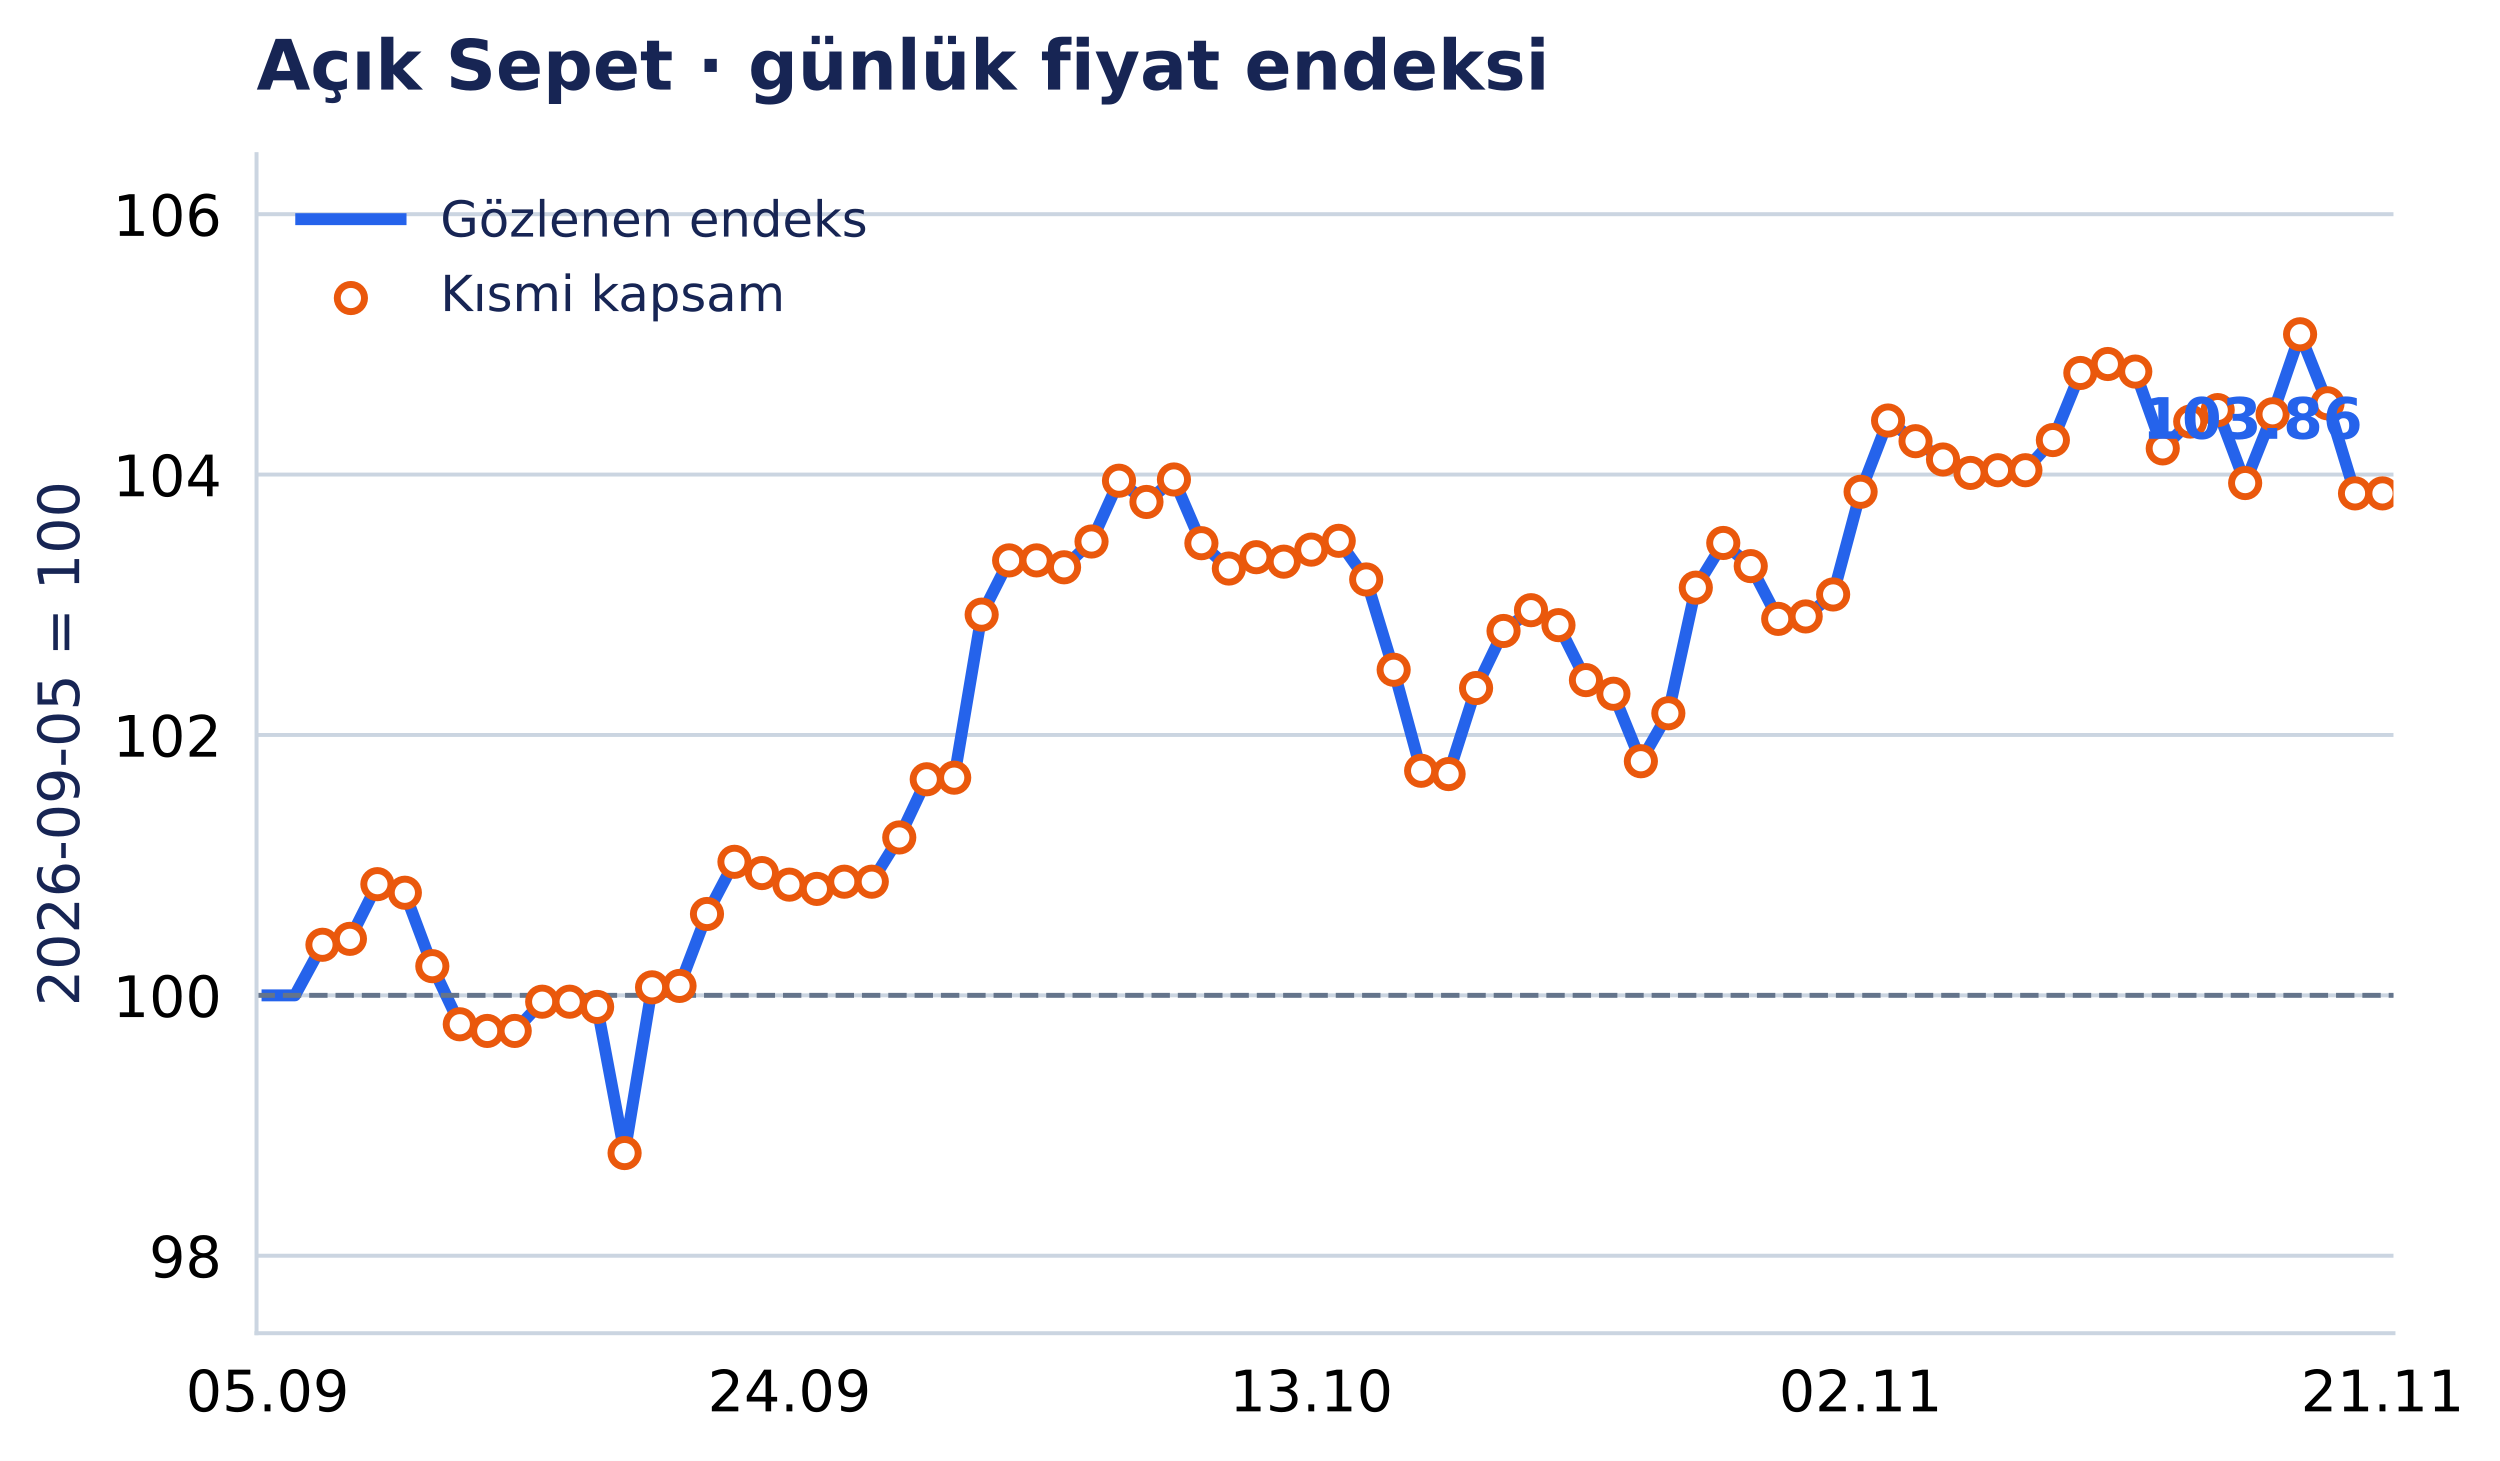
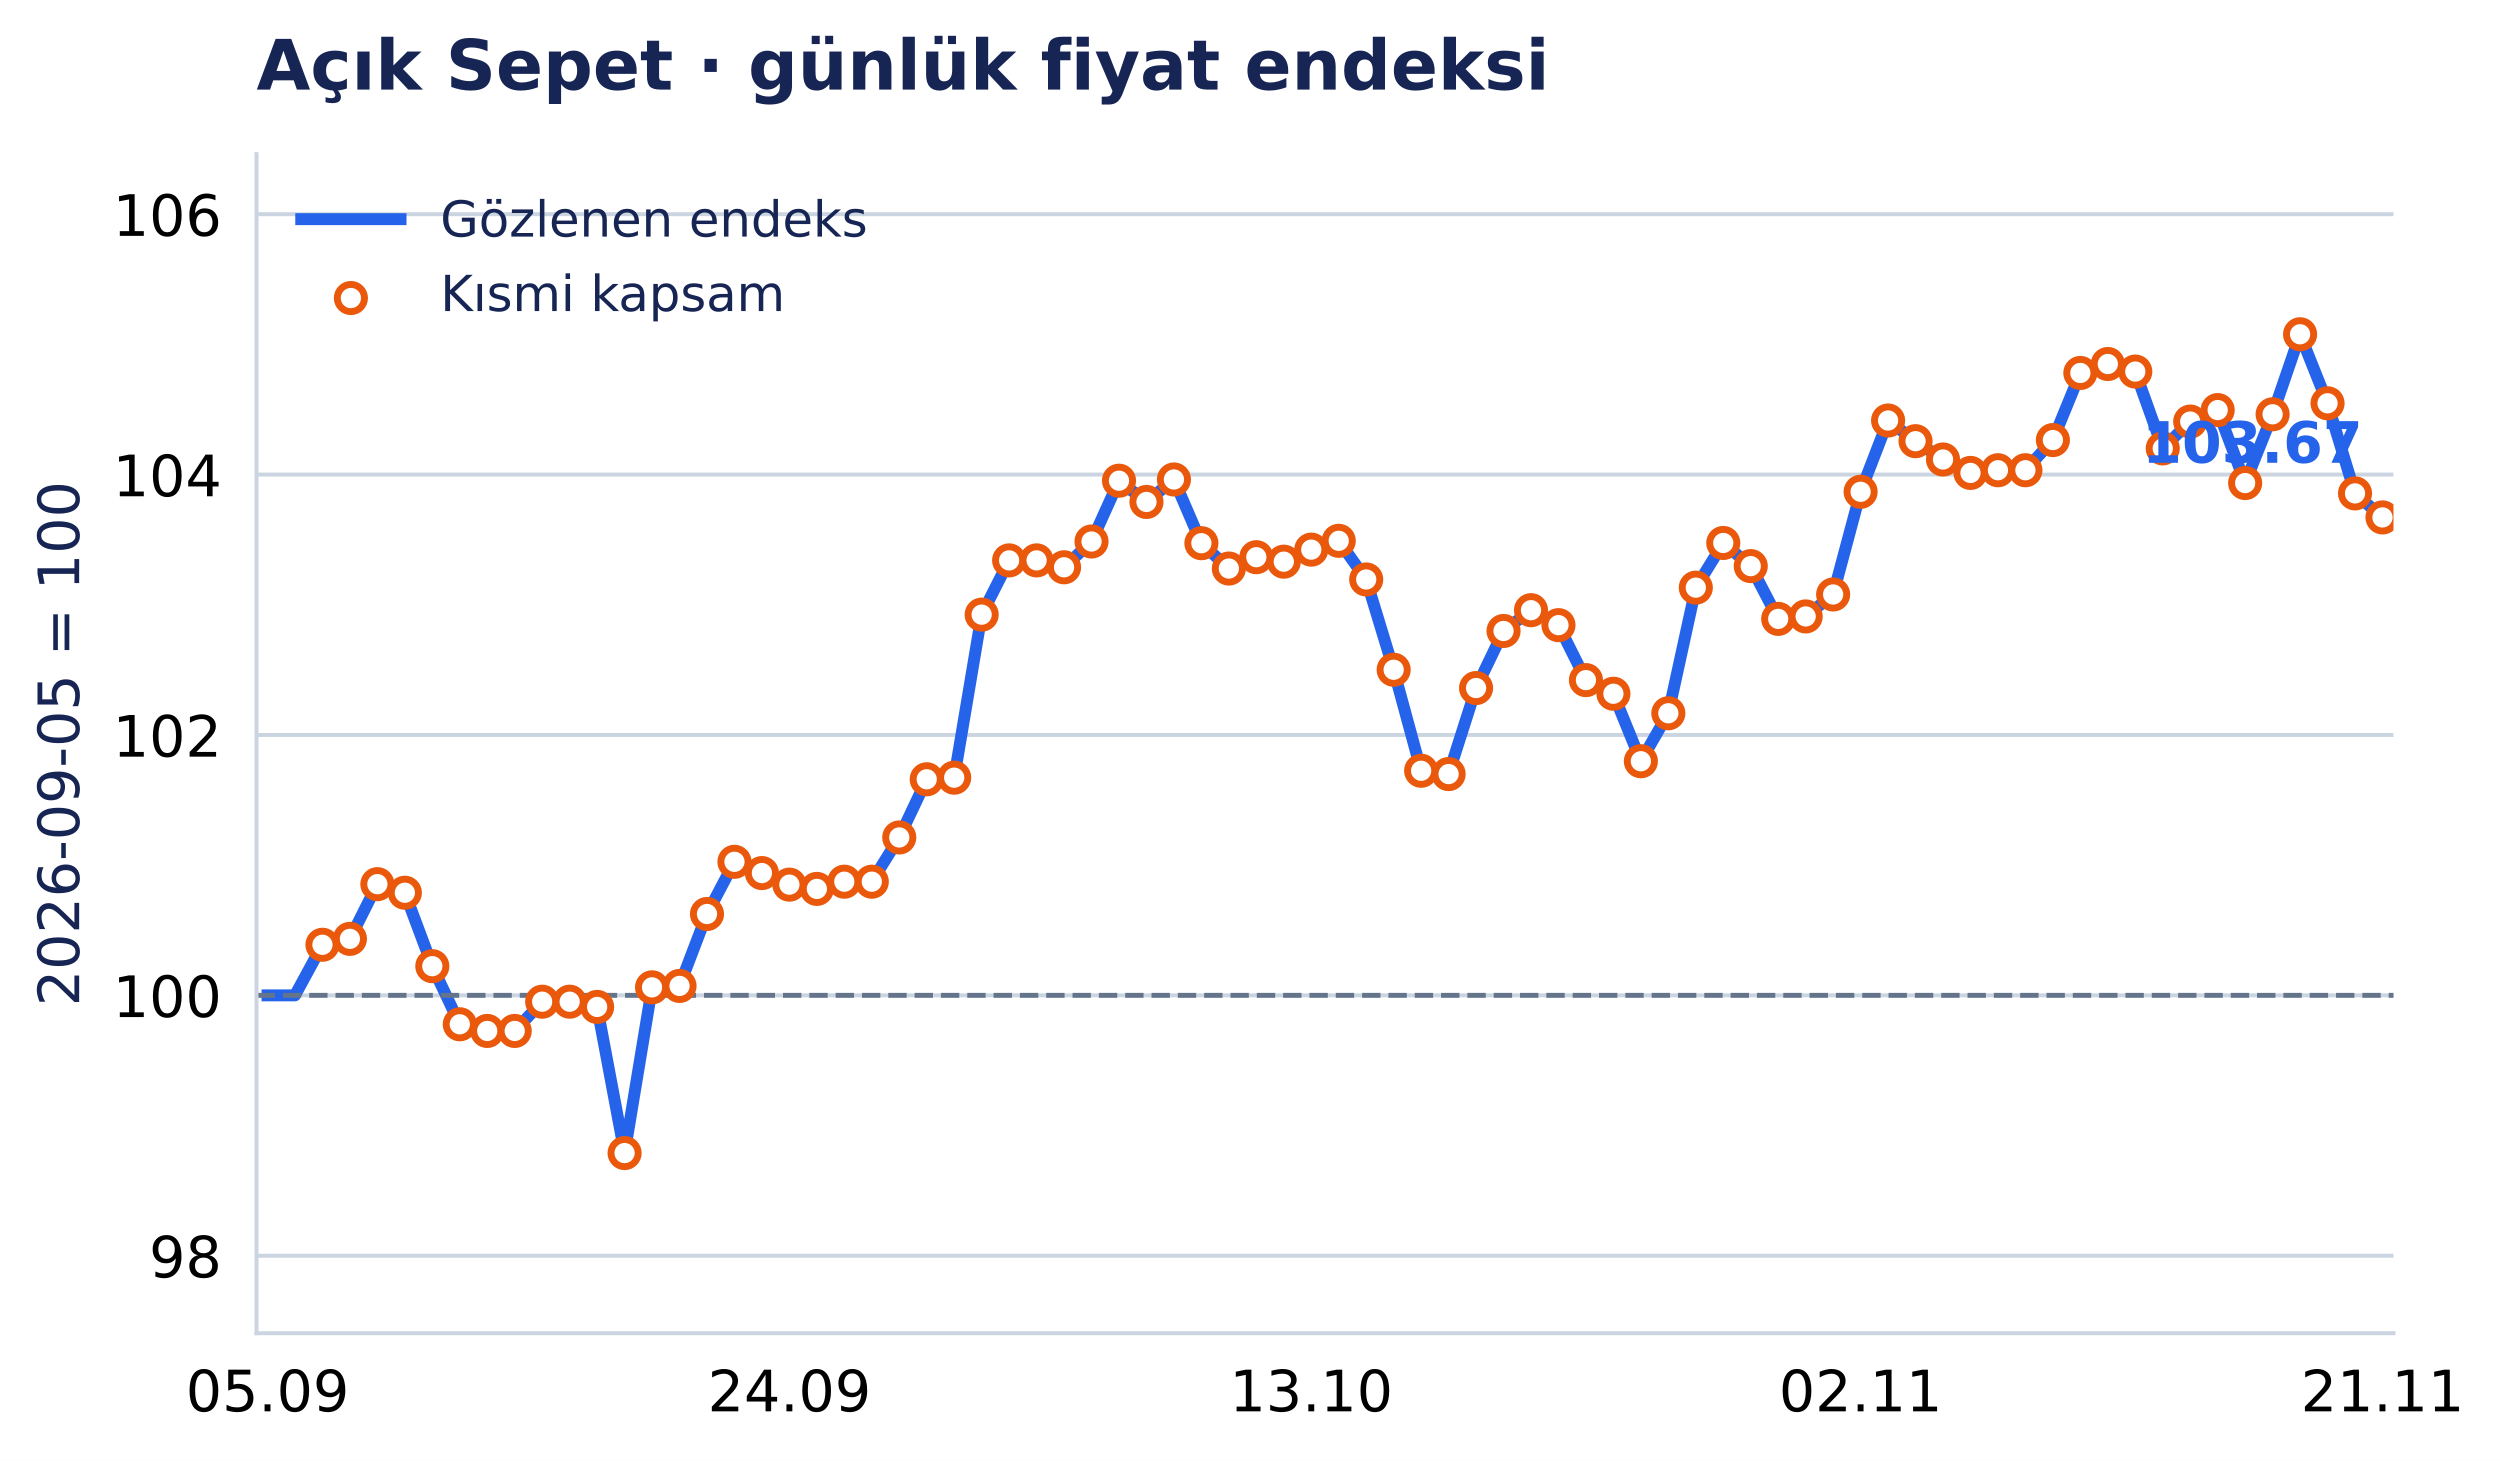
<svg xmlns="http://www.w3.org/2000/svg" xmlns:xlink="http://www.w3.org/1999/xlink" width="503.365pt" height="294.135pt" viewBox="0 0 503.365 294.135" version="1.1">
  <defs>
    <style type="text/css">*{stroke-linejoin: round; stroke-linecap: butt}</style>
  </defs>
  <g id="figure_1">
    <g id="patch_1">
      <path d="M 0 294.135 L 503.365 294.135 L 503.365 0 L 0 0 z " style="fill: #ffffff" />
    </g>
    <g id="axes_1">
      <g id="patch_2">
        <path d="M 51.651 268.435 L 481.916 268.435 L 481.916 31.035 L 51.651 31.035 z " style="fill: #ffffff" />
      </g>
      <g id="matplotlib.axis_1">
        <g id="xtick_1">
          <g id="line2d_1" />
          <g id="text_1">
            <text style="font-size: 11.5px; font-family: 'DejaVu Sans', 'Bitstream Vera Sans', 'Computer Modern Sans Serif', 'Lucida Grande', 'Verdana', 'Geneva', 'Lucid', 'Arial', 'Helvetica', 'Avant Garde', sans-serif; text-anchor: middle" x="53.863" y="284.172" transform="rotate(-0 53.86279 284.172)">05.09</text>
          </g>
        </g>
        <g id="xtick_2">
          <g id="line2d_2" />
          <g id="text_2">
            <text style="font-size: 11.5px; font-family: 'DejaVu Sans', 'Bitstream Vera Sans', 'Computer Modern Sans Serif', 'Lucida Grande', 'Verdana', 'Geneva', 'Lucid', 'Arial', 'Helvetica', 'Avant Garde', sans-serif; text-anchor: middle" x="158.941" y="284.172" transform="rotate(-0 158.9405 284.172)">24.09</text>
          </g>
        </g>
        <g id="xtick_3">
          <g id="line2d_3" />
          <g id="text_3">
            <text style="font-size: 11.5px; font-family: 'DejaVu Sans', 'Bitstream Vera Sans', 'Computer Modern Sans Serif', 'Lucida Grande', 'Verdana', 'Geneva', 'Lucid', 'Arial', 'Helvetica', 'Avant Garde', sans-serif; text-anchor: middle" x="264.018" y="284.172" transform="rotate(-0 264.0182 284.172)">13.10</text>
          </g>
        </g>
        <g id="xtick_4">
          <g id="line2d_4" />
          <g id="text_4">
            <text style="font-size: 11.5px; font-family: 'DejaVu Sans', 'Bitstream Vera Sans', 'Computer Modern Sans Serif', 'Lucida Grande', 'Verdana', 'Geneva', 'Lucid', 'Arial', 'Helvetica', 'Avant Garde', sans-serif; text-anchor: middle" x="374.626" y="284.172" transform="rotate(-0 374.6263 284.172)">02.11</text>
          </g>
        </g>
        <g id="xtick_5">
          <g id="line2d_5" />
          <g id="text_5">
            <text style="font-size: 11.5px; font-family: 'DejaVu Sans', 'Bitstream Vera Sans', 'Computer Modern Sans Serif', 'Lucida Grande', 'Verdana', 'Geneva', 'Lucid', 'Arial', 'Helvetica', 'Avant Garde', sans-serif; text-anchor: middle" x="479.704" y="284.172" transform="rotate(-0 479.7041 284.172)">21.11</text>
          </g>
        </g>
      </g>
      <g id="matplotlib.axis_2">
        <g id="ytick_1">
          <g id="line2d_6">
            <path d="M 51.651 252.834 L 481.916 252.834 " clip-path="url(#pc85706e86c)" style="fill: none; stroke: #cbd5e1; stroke-width: 0.8; stroke-linecap: square" />
          </g>
          <g id="line2d_7" />
          <g id="text_6">
            <text style="font-size: 11.5px; font-family: 'DejaVu Sans', 'Bitstream Vera Sans', 'Computer Modern Sans Serif', 'Lucida Grande', 'Verdana', 'Geneva', 'Lucid', 'Arial', 'Helvetica', 'Avant Garde', sans-serif; text-anchor: end" x="44.651" y="257.203" transform="rotate(-0 44.65062 257.2031)">98</text>
          </g>
        </g>
        <g id="ytick_2">
          <g id="line2d_8">
            <path d="M 51.651 200.408 L 481.916 200.408 " clip-path="url(#pc85706e86c)" style="fill: none; stroke: #cbd5e1; stroke-width: 0.8; stroke-linecap: square" />
          </g>
          <g id="line2d_9" />
          <g id="text_7">
            <text style="font-size: 11.5px; font-family: 'DejaVu Sans', 'Bitstream Vera Sans', 'Computer Modern Sans Serif', 'Lucida Grande', 'Verdana', 'Geneva', 'Lucid', 'Arial', 'Helvetica', 'Avant Garde', sans-serif; text-anchor: end" x="44.651" y="204.776" transform="rotate(-0 44.65062 204.7764)">100</text>
          </g>
        </g>
        <g id="ytick_3">
          <g id="line2d_10">
            <path d="M 51.651 147.981 L 481.916 147.981 " clip-path="url(#pc85706e86c)" style="fill: none; stroke: #cbd5e1; stroke-width: 0.8; stroke-linecap: square" />
          </g>
          <g id="line2d_11" />
          <g id="text_8">
            <text style="font-size: 11.5px; font-family: 'DejaVu Sans', 'Bitstream Vera Sans', 'Computer Modern Sans Serif', 'Lucida Grande', 'Verdana', 'Geneva', 'Lucid', 'Arial', 'Helvetica', 'Avant Garde', sans-serif; text-anchor: end" x="44.651" y="152.35" transform="rotate(-0 44.65062 152.3497)">102</text>
          </g>
        </g>
        <g id="ytick_4">
          <g id="line2d_12">
            <path d="M 51.651 95.554 L 481.916 95.554 " clip-path="url(#pc85706e86c)" style="fill: none; stroke: #cbd5e1; stroke-width: 0.8; stroke-linecap: square" />
          </g>
          <g id="line2d_13" />
          <g id="text_9">
            <text style="font-size: 11.5px; font-family: 'DejaVu Sans', 'Bitstream Vera Sans', 'Computer Modern Sans Serif', 'Lucida Grande', 'Verdana', 'Geneva', 'Lucid', 'Arial', 'Helvetica', 'Avant Garde', sans-serif; text-anchor: end" x="44.651" y="99.923" transform="rotate(-0 44.65062 99.92293)">104</text>
          </g>
        </g>
        <g id="ytick_5">
          <g id="line2d_14">
            <path d="M 51.651 43.128 L 481.916 43.128 " clip-path="url(#pc85706e86c)" style="fill: none; stroke: #cbd5e1; stroke-width: 0.8; stroke-linecap: square" />
          </g>
          <g id="line2d_15" />
          <g id="text_10">
            <text style="font-size: 11.5px; font-family: 'DejaVu Sans', 'Bitstream Vera Sans', 'Computer Modern Sans Serif', 'Lucida Grande', 'Verdana', 'Geneva', 'Lucid', 'Arial', 'Helvetica', 'Avant Garde', sans-serif; text-anchor: end" x="44.651" y="47.496" transform="rotate(-0 44.65062 47.4962)">106</text>
          </g>
        </g>
        <g id="text_11">
          <text style="font-size: 11.5px; font-family: 'DejaVu Sans', 'Bitstream Vera Sans', 'Computer Modern Sans Serif', 'Lucida Grande', 'Verdana', 'Geneva', 'Lucid', 'Arial', 'Helvetica', 'Avant Garde', sans-serif; text-anchor: middle; fill: #172554" x="15.937" y="149.735" transform="rotate(-90 15.93731 149.7347)">2026-09-05 = 100</text>
        </g>
      </g>
      <g id="line2d_16">
-         <path d="M 53.863 200.408 L 59.393 200.408 L 64.924 190.226 L 70.454 189.034 L 75.984 178.022 L 81.515 179.749 L 87.045 194.536 L 92.576 206.235 L 98.106 207.577 L 103.636 207.577 L 109.167 201.687 L 114.697 201.687 L 120.228 202.741 L 125.758 232.165 L 131.288 198.798 L 136.819 198.513 L 142.349 184.03 L 147.88 173.521 L 153.41 175.791 L 158.941 178.121 L 164.471 178.978 L 170.001 177.526 L 175.532 177.526 L 181.062 168.619 L 186.593 156.904 L 192.123 156.582 L 197.653 123.755 L 203.184 112.832 L 208.714 112.832 L 214.245 114.223 L 219.775 109.031 L 225.305 96.789 L 230.836 101.067 L 236.366 96.54 L 241.897 109.371 L 247.427 114.475 L 252.957 112.189 L 258.488 113.088 L 264.018 110.666 L 269.549 108.892 L 275.079 116.672 L 280.609 134.853 L 286.14 155.192 L 291.67 155.856 L 297.201 138.534 L 302.731 127.044 L 308.261 122.858 L 313.792 125.87 L 319.322 136.937 L 324.853 139.684 L 330.383 153.273 L 335.914 143.614 L 341.444 118.321 L 346.974 109.324 L 352.505 113.985 L 358.035 124.609 L 363.566 124.116 L 369.096 119.694 L 374.626 99.02 L 380.157 84.668 L 385.687 88.831 L 391.218 92.519 L 396.748 95.221 L 402.278 94.679 L 407.809 94.679 L 413.339 88.605 L 418.87 75.095 L 424.4 73.291 L 429.93 74.814 L 435.461 90.285 L 440.991 84.88 L 446.522 82.568 L 452.052 97.261 L 457.582 83.415 L 463.113 67.304 L 468.643 81.202 L 474.174 99.345 L 479.704 99.345 " clip-path="url(#pc85706e86c)" style="fill: none; stroke: #2563eb; stroke-width: 2.4; stroke-linecap: square" />
+         <path d="M 53.863 200.408 L 59.393 200.408 L 64.924 190.226 L 70.454 189.034 L 75.984 178.022 L 81.515 179.749 L 87.045 194.536 L 92.576 206.235 L 98.106 207.577 L 103.636 207.577 L 109.167 201.687 L 114.697 201.687 L 120.228 202.741 L 125.758 232.165 L 131.288 198.798 L 136.819 198.513 L 142.349 184.03 L 147.88 173.521 L 153.41 175.791 L 158.941 178.121 L 164.471 178.978 L 170.001 177.526 L 175.532 177.526 L 181.062 168.619 L 186.593 156.904 L 192.123 156.582 L 197.653 123.755 L 203.184 112.832 L 208.714 112.832 L 214.245 114.223 L 219.775 109.031 L 225.305 96.789 L 230.836 101.067 L 236.366 96.54 L 241.897 109.371 L 247.427 114.475 L 252.957 112.189 L 258.488 113.088 L 264.018 110.666 L 269.549 108.892 L 275.079 116.672 L 280.609 134.853 L 286.14 155.192 L 291.67 155.856 L 297.201 138.534 L 302.731 127.044 L 308.261 122.858 L 313.792 125.87 L 319.322 136.937 L 324.853 139.684 L 330.383 153.273 L 335.914 143.614 L 341.444 118.321 L 346.974 109.324 L 352.505 113.985 L 358.035 124.609 L 363.566 124.116 L 369.096 119.694 L 374.626 99.02 L 380.157 84.668 L 385.687 88.831 L 391.218 92.519 L 396.748 95.221 L 402.278 94.679 L 407.809 94.679 L 413.339 88.605 L 418.87 75.095 L 424.4 73.291 L 429.93 74.814 L 435.461 90.285 L 440.991 84.88 L 446.522 82.568 L 452.052 97.261 L 457.582 83.415 L 463.113 67.304 L 468.643 81.202 L 474.174 99.345 L 479.704 104.181 " clip-path="url(#pc85706e86c)" style="fill: none; stroke: #2563eb; stroke-width: 2.4; stroke-linecap: square" />
      </g>
      <g id="line2d_17">
        <path d="M 51.651 200.408 L 481.916 200.408 " clip-path="url(#pc85706e86c)" style="fill: none; stroke-dasharray: 3.7,1.6; stroke-dashoffset: 0; stroke: #64748b" />
      </g>
      <g id="patch_3">
        <path d="M 51.651 268.435 L 51.651 31.035 " style="fill: none; stroke: #cbd5e1; stroke-width: 0.8; stroke-linejoin: miter; stroke-linecap: square" />
      </g>
      <g id="patch_4">
        <path d="M 51.651 268.435 L 481.916 268.435 " style="fill: none; stroke: #cbd5e1; stroke-width: 0.8; stroke-linejoin: miter; stroke-linecap: square" />
      </g>
      <g id="PathCollection_1">
        <defs>
          <path id="m3957c04aab" d="M 0 2.739 C 0.726 2.739 1.423 2.45 1.936 1.936 C 2.45 1.423 2.739 0.726 2.739 0 C 2.739 -0.726 2.45 -1.423 1.936 -1.936 C 1.423 -2.45 0.726 -2.739 0 -2.739 C -0.726 -2.739 -1.423 -2.45 -1.936 -1.936 C -2.45 -1.423 -2.739 -0.726 -2.739 0 C -2.739 0.726 -2.45 1.423 -1.936 1.936 C -1.423 2.45 -0.726 2.739 0 2.739 z " style="stroke: #ea580c; stroke-width: 1.4" />
        </defs>
        <g clip-path="url(#pc85706e86c)">
          <use xlink:href="#m3957c04aab" x="64.924" y="190.226" style="fill: #ffffff; stroke: #ea580c; stroke-width: 1.4" />
          <use xlink:href="#m3957c04aab" x="70.454" y="189.034" style="fill: #ffffff; stroke: #ea580c; stroke-width: 1.4" />
          <use xlink:href="#m3957c04aab" x="75.984" y="178.022" style="fill: #ffffff; stroke: #ea580c; stroke-width: 1.4" />
          <use xlink:href="#m3957c04aab" x="81.515" y="179.749" style="fill: #ffffff; stroke: #ea580c; stroke-width: 1.4" />
          <use xlink:href="#m3957c04aab" x="87.045" y="194.536" style="fill: #ffffff; stroke: #ea580c; stroke-width: 1.4" />
          <use xlink:href="#m3957c04aab" x="92.576" y="206.235" style="fill: #ffffff; stroke: #ea580c; stroke-width: 1.4" />
          <use xlink:href="#m3957c04aab" x="98.106" y="207.577" style="fill: #ffffff; stroke: #ea580c; stroke-width: 1.4" />
          <use xlink:href="#m3957c04aab" x="103.636" y="207.577" style="fill: #ffffff; stroke: #ea580c; stroke-width: 1.4" />
          <use xlink:href="#m3957c04aab" x="109.167" y="201.687" style="fill: #ffffff; stroke: #ea580c; stroke-width: 1.4" />
          <use xlink:href="#m3957c04aab" x="114.697" y="201.687" style="fill: #ffffff; stroke: #ea580c; stroke-width: 1.4" />
          <use xlink:href="#m3957c04aab" x="120.228" y="202.741" style="fill: #ffffff; stroke: #ea580c; stroke-width: 1.4" />
          <use xlink:href="#m3957c04aab" x="125.758" y="232.165" style="fill: #ffffff; stroke: #ea580c; stroke-width: 1.4" />
          <use xlink:href="#m3957c04aab" x="131.288" y="198.798" style="fill: #ffffff; stroke: #ea580c; stroke-width: 1.4" />
          <use xlink:href="#m3957c04aab" x="136.819" y="198.513" style="fill: #ffffff; stroke: #ea580c; stroke-width: 1.4" />
          <use xlink:href="#m3957c04aab" x="142.349" y="184.03" style="fill: #ffffff; stroke: #ea580c; stroke-width: 1.4" />
          <use xlink:href="#m3957c04aab" x="147.88" y="173.521" style="fill: #ffffff; stroke: #ea580c; stroke-width: 1.4" />
          <use xlink:href="#m3957c04aab" x="153.41" y="175.791" style="fill: #ffffff; stroke: #ea580c; stroke-width: 1.4" />
          <use xlink:href="#m3957c04aab" x="158.941" y="178.121" style="fill: #ffffff; stroke: #ea580c; stroke-width: 1.4" />
          <use xlink:href="#m3957c04aab" x="164.471" y="178.978" style="fill: #ffffff; stroke: #ea580c; stroke-width: 1.4" />
          <use xlink:href="#m3957c04aab" x="170.001" y="177.526" style="fill: #ffffff; stroke: #ea580c; stroke-width: 1.4" />
          <use xlink:href="#m3957c04aab" x="175.532" y="177.526" style="fill: #ffffff; stroke: #ea580c; stroke-width: 1.4" />
          <use xlink:href="#m3957c04aab" x="181.062" y="168.619" style="fill: #ffffff; stroke: #ea580c; stroke-width: 1.4" />
          <use xlink:href="#m3957c04aab" x="186.593" y="156.904" style="fill: #ffffff; stroke: #ea580c; stroke-width: 1.4" />
          <use xlink:href="#m3957c04aab" x="192.123" y="156.582" style="fill: #ffffff; stroke: #ea580c; stroke-width: 1.4" />
          <use xlink:href="#m3957c04aab" x="197.653" y="123.755" style="fill: #ffffff; stroke: #ea580c; stroke-width: 1.4" />
          <use xlink:href="#m3957c04aab" x="203.184" y="112.832" style="fill: #ffffff; stroke: #ea580c; stroke-width: 1.4" />
          <use xlink:href="#m3957c04aab" x="208.714" y="112.832" style="fill: #ffffff; stroke: #ea580c; stroke-width: 1.4" />
          <use xlink:href="#m3957c04aab" x="214.245" y="114.223" style="fill: #ffffff; stroke: #ea580c; stroke-width: 1.4" />
          <use xlink:href="#m3957c04aab" x="219.775" y="109.031" style="fill: #ffffff; stroke: #ea580c; stroke-width: 1.4" />
          <use xlink:href="#m3957c04aab" x="225.305" y="96.789" style="fill: #ffffff; stroke: #ea580c; stroke-width: 1.4" />
          <use xlink:href="#m3957c04aab" x="230.836" y="101.067" style="fill: #ffffff; stroke: #ea580c; stroke-width: 1.4" />
          <use xlink:href="#m3957c04aab" x="236.366" y="96.54" style="fill: #ffffff; stroke: #ea580c; stroke-width: 1.4" />
          <use xlink:href="#m3957c04aab" x="241.897" y="109.371" style="fill: #ffffff; stroke: #ea580c; stroke-width: 1.4" />
          <use xlink:href="#m3957c04aab" x="247.427" y="114.475" style="fill: #ffffff; stroke: #ea580c; stroke-width: 1.4" />
          <use xlink:href="#m3957c04aab" x="252.957" y="112.189" style="fill: #ffffff; stroke: #ea580c; stroke-width: 1.4" />
          <use xlink:href="#m3957c04aab" x="258.488" y="113.088" style="fill: #ffffff; stroke: #ea580c; stroke-width: 1.4" />
          <use xlink:href="#m3957c04aab" x="264.018" y="110.666" style="fill: #ffffff; stroke: #ea580c; stroke-width: 1.4" />
          <use xlink:href="#m3957c04aab" x="269.549" y="108.892" style="fill: #ffffff; stroke: #ea580c; stroke-width: 1.4" />
          <use xlink:href="#m3957c04aab" x="275.079" y="116.672" style="fill: #ffffff; stroke: #ea580c; stroke-width: 1.4" />
          <use xlink:href="#m3957c04aab" x="280.609" y="134.853" style="fill: #ffffff; stroke: #ea580c; stroke-width: 1.4" />
          <use xlink:href="#m3957c04aab" x="286.14" y="155.192" style="fill: #ffffff; stroke: #ea580c; stroke-width: 1.4" />
          <use xlink:href="#m3957c04aab" x="291.67" y="155.856" style="fill: #ffffff; stroke: #ea580c; stroke-width: 1.4" />
          <use xlink:href="#m3957c04aab" x="297.201" y="138.534" style="fill: #ffffff; stroke: #ea580c; stroke-width: 1.4" />
          <use xlink:href="#m3957c04aab" x="302.731" y="127.044" style="fill: #ffffff; stroke: #ea580c; stroke-width: 1.4" />
          <use xlink:href="#m3957c04aab" x="308.261" y="122.858" style="fill: #ffffff; stroke: #ea580c; stroke-width: 1.4" />
          <use xlink:href="#m3957c04aab" x="313.792" y="125.87" style="fill: #ffffff; stroke: #ea580c; stroke-width: 1.4" />
          <use xlink:href="#m3957c04aab" x="319.322" y="136.937" style="fill: #ffffff; stroke: #ea580c; stroke-width: 1.4" />
          <use xlink:href="#m3957c04aab" x="324.853" y="139.684" style="fill: #ffffff; stroke: #ea580c; stroke-width: 1.4" />
          <use xlink:href="#m3957c04aab" x="330.383" y="153.273" style="fill: #ffffff; stroke: #ea580c; stroke-width: 1.4" />
          <use xlink:href="#m3957c04aab" x="335.914" y="143.614" style="fill: #ffffff; stroke: #ea580c; stroke-width: 1.4" />
          <use xlink:href="#m3957c04aab" x="341.444" y="118.321" style="fill: #ffffff; stroke: #ea580c; stroke-width: 1.4" />
          <use xlink:href="#m3957c04aab" x="346.974" y="109.324" style="fill: #ffffff; stroke: #ea580c; stroke-width: 1.4" />
          <use xlink:href="#m3957c04aab" x="352.505" y="113.985" style="fill: #ffffff; stroke: #ea580c; stroke-width: 1.4" />
          <use xlink:href="#m3957c04aab" x="358.035" y="124.609" style="fill: #ffffff; stroke: #ea580c; stroke-width: 1.4" />
          <use xlink:href="#m3957c04aab" x="363.566" y="124.116" style="fill: #ffffff; stroke: #ea580c; stroke-width: 1.4" />
          <use xlink:href="#m3957c04aab" x="369.096" y="119.694" style="fill: #ffffff; stroke: #ea580c; stroke-width: 1.4" />
          <use xlink:href="#m3957c04aab" x="374.626" y="99.02" style="fill: #ffffff; stroke: #ea580c; stroke-width: 1.4" />
          <use xlink:href="#m3957c04aab" x="380.157" y="84.668" style="fill: #ffffff; stroke: #ea580c; stroke-width: 1.4" />
          <use xlink:href="#m3957c04aab" x="385.687" y="88.831" style="fill: #ffffff; stroke: #ea580c; stroke-width: 1.4" />
          <use xlink:href="#m3957c04aab" x="391.218" y="92.519" style="fill: #ffffff; stroke: #ea580c; stroke-width: 1.4" />
          <use xlink:href="#m3957c04aab" x="396.748" y="95.221" style="fill: #ffffff; stroke: #ea580c; stroke-width: 1.4" />
          <use xlink:href="#m3957c04aab" x="402.278" y="94.679" style="fill: #ffffff; stroke: #ea580c; stroke-width: 1.4" />
          <use xlink:href="#m3957c04aab" x="407.809" y="94.679" style="fill: #ffffff; stroke: #ea580c; stroke-width: 1.4" />
          <use xlink:href="#m3957c04aab" x="413.339" y="88.605" style="fill: #ffffff; stroke: #ea580c; stroke-width: 1.4" />
          <use xlink:href="#m3957c04aab" x="418.87" y="75.095" style="fill: #ffffff; stroke: #ea580c; stroke-width: 1.4" />
          <use xlink:href="#m3957c04aab" x="424.4" y="73.291" style="fill: #ffffff; stroke: #ea580c; stroke-width: 1.4" />
          <use xlink:href="#m3957c04aab" x="429.93" y="74.814" style="fill: #ffffff; stroke: #ea580c; stroke-width: 1.4" />
          <use xlink:href="#m3957c04aab" x="435.461" y="90.285" style="fill: #ffffff; stroke: #ea580c; stroke-width: 1.4" />
          <use xlink:href="#m3957c04aab" x="440.991" y="84.88" style="fill: #ffffff; stroke: #ea580c; stroke-width: 1.4" />
          <use xlink:href="#m3957c04aab" x="446.522" y="82.568" style="fill: #ffffff; stroke: #ea580c; stroke-width: 1.4" />
          <use xlink:href="#m3957c04aab" x="452.052" y="97.261" style="fill: #ffffff; stroke: #ea580c; stroke-width: 1.4" />
          <use xlink:href="#m3957c04aab" x="457.582" y="83.415" style="fill: #ffffff; stroke: #ea580c; stroke-width: 1.4" />
          <use xlink:href="#m3957c04aab" x="463.113" y="67.304" style="fill: #ffffff; stroke: #ea580c; stroke-width: 1.4" />
          <use xlink:href="#m3957c04aab" x="468.643" y="81.202" style="fill: #ffffff; stroke: #ea580c; stroke-width: 1.4" />
          <use xlink:href="#m3957c04aab" x="474.174" y="99.345" style="fill: #ffffff; stroke: #ea580c; stroke-width: 1.4" />
-           <use xlink:href="#m3957c04aab" x="479.704" y="99.345" style="fill: #ffffff; stroke: #ea580c; stroke-width: 1.4" />
+           <use xlink:href="#m3957c04aab" x="479.704" y="104.181" style="fill: #ffffff; stroke: #ea580c; stroke-width: 1.4" />
        </g>
      </g>
      <g id="text_12">
-         <text style="font-weight: 700; font-size: 11.5px; font-family: 'DejaVu Sans', 'Bitstream Vera Sans', 'Computer Modern Sans Serif', 'Lucida Grande', 'Verdana', 'Geneva', 'Lucid', 'Arial', 'Helvetica', 'Avant Garde', sans-serif; text-anchor: end; fill: #2563eb" x="475.704" y="88.345" transform="rotate(-0 475.7041 88.34473)">103.86</text>
+         <text style="font-weight: 700; font-size: 11.5px; font-family: 'DejaVu Sans', 'Bitstream Vera Sans', 'Computer Modern Sans Serif', 'Lucida Grande', 'Verdana', 'Geneva', 'Lucid', 'Arial', 'Helvetica', 'Avant Garde', sans-serif; text-anchor: end; fill: #2563eb" x="475.704" y="93.181" transform="rotate(-0 475.7041 93.1811)">103.67</text>
      </g>
      <g id="text_13">
        <text style="font-weight: 700; font-size: 14px; font-family: 'DejaVu Sans', 'Bitstream Vera Sans', 'Computer Modern Sans Serif', 'Lucida Grande', 'Verdana', 'Geneva', 'Lucid', 'Arial', 'Helvetica', 'Avant Garde', sans-serif; text-anchor: start; fill: #172554" x="51.651" y="18.035" transform="rotate(-0 51.65062 18.03469)">Açık Sepet · günlük fiyat endeksi</text>
      </g>
      <g id="legend_1">
        <g id="line2d_18">
          <path d="M 60.651 44.133 L 70.651 44.133 L 80.651 44.133 " style="fill: none; stroke: #2563eb; stroke-width: 2.4; stroke-linecap: square" />
        </g>
        <g id="text_14">
          <text style="font-size: 10px; font-family: 'DejaVu Sans', 'Bitstream Vera Sans', 'Computer Modern Sans Serif', 'Lucida Grande', 'Verdana', 'Geneva', 'Lucid', 'Arial', 'Helvetica', 'Avant Garde', sans-serif; text-anchor: start; fill: #172554" x="88.651" y="47.633" transform="rotate(-0 88.65063 47.63312)">Gözlenen endeks</text>
        </g>
        <g id="PathCollection_2">
          <g>
            <use xlink:href="#m3957c04aab" x="70.651" y="60.009" style="fill: #ffffff; stroke: #ea580c; stroke-width: 1.4" />
          </g>
        </g>
        <g id="text_15">
          <text style="font-size: 10px; font-family: 'DejaVu Sans', 'Bitstream Vera Sans', 'Computer Modern Sans Serif', 'Lucida Grande', 'Verdana', 'Geneva', 'Lucid', 'Arial', 'Helvetica', 'Avant Garde', sans-serif; text-anchor: start; fill: #172554" x="88.651" y="62.634" transform="rotate(-0 88.65063 62.63391)">Kısmi kapsam</text>
        </g>
      </g>
    </g>
  </g>
  <defs>
    <clipPath id="pc85706e86c">
      <rect x="51.651" y="31.035" width="430.266" height="237.4" />
    </clipPath>
  </defs>
</svg>
